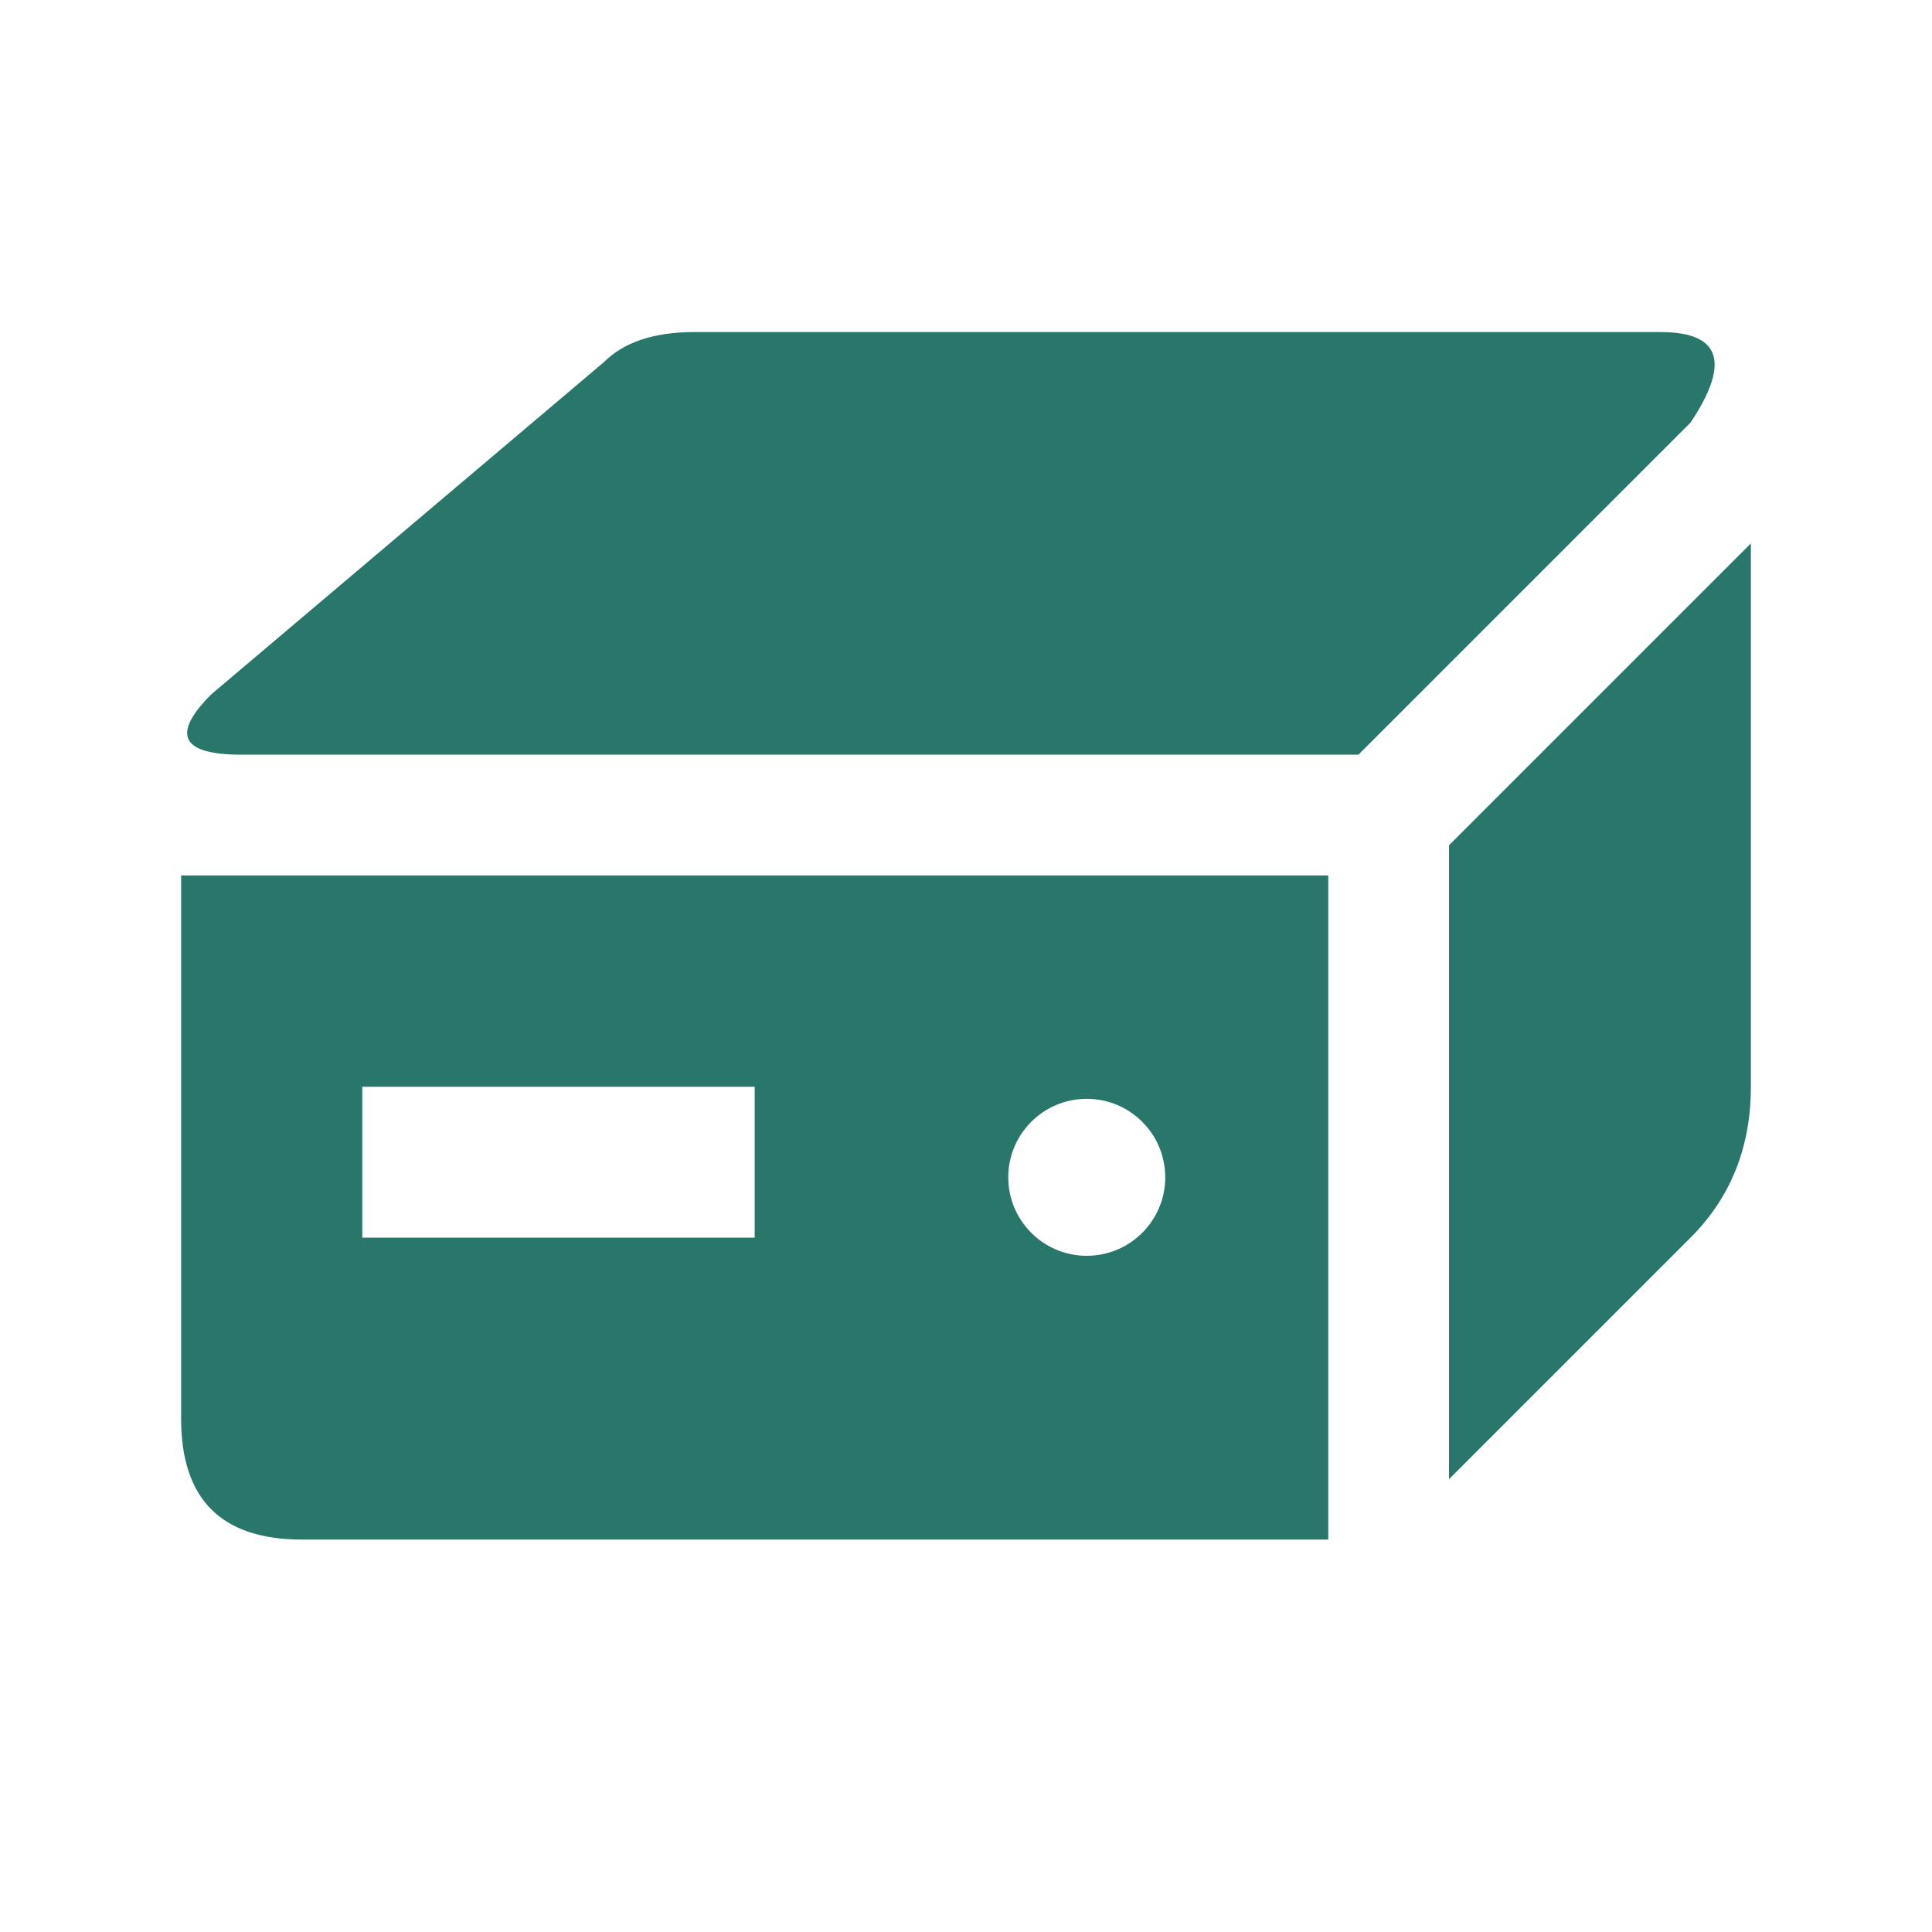
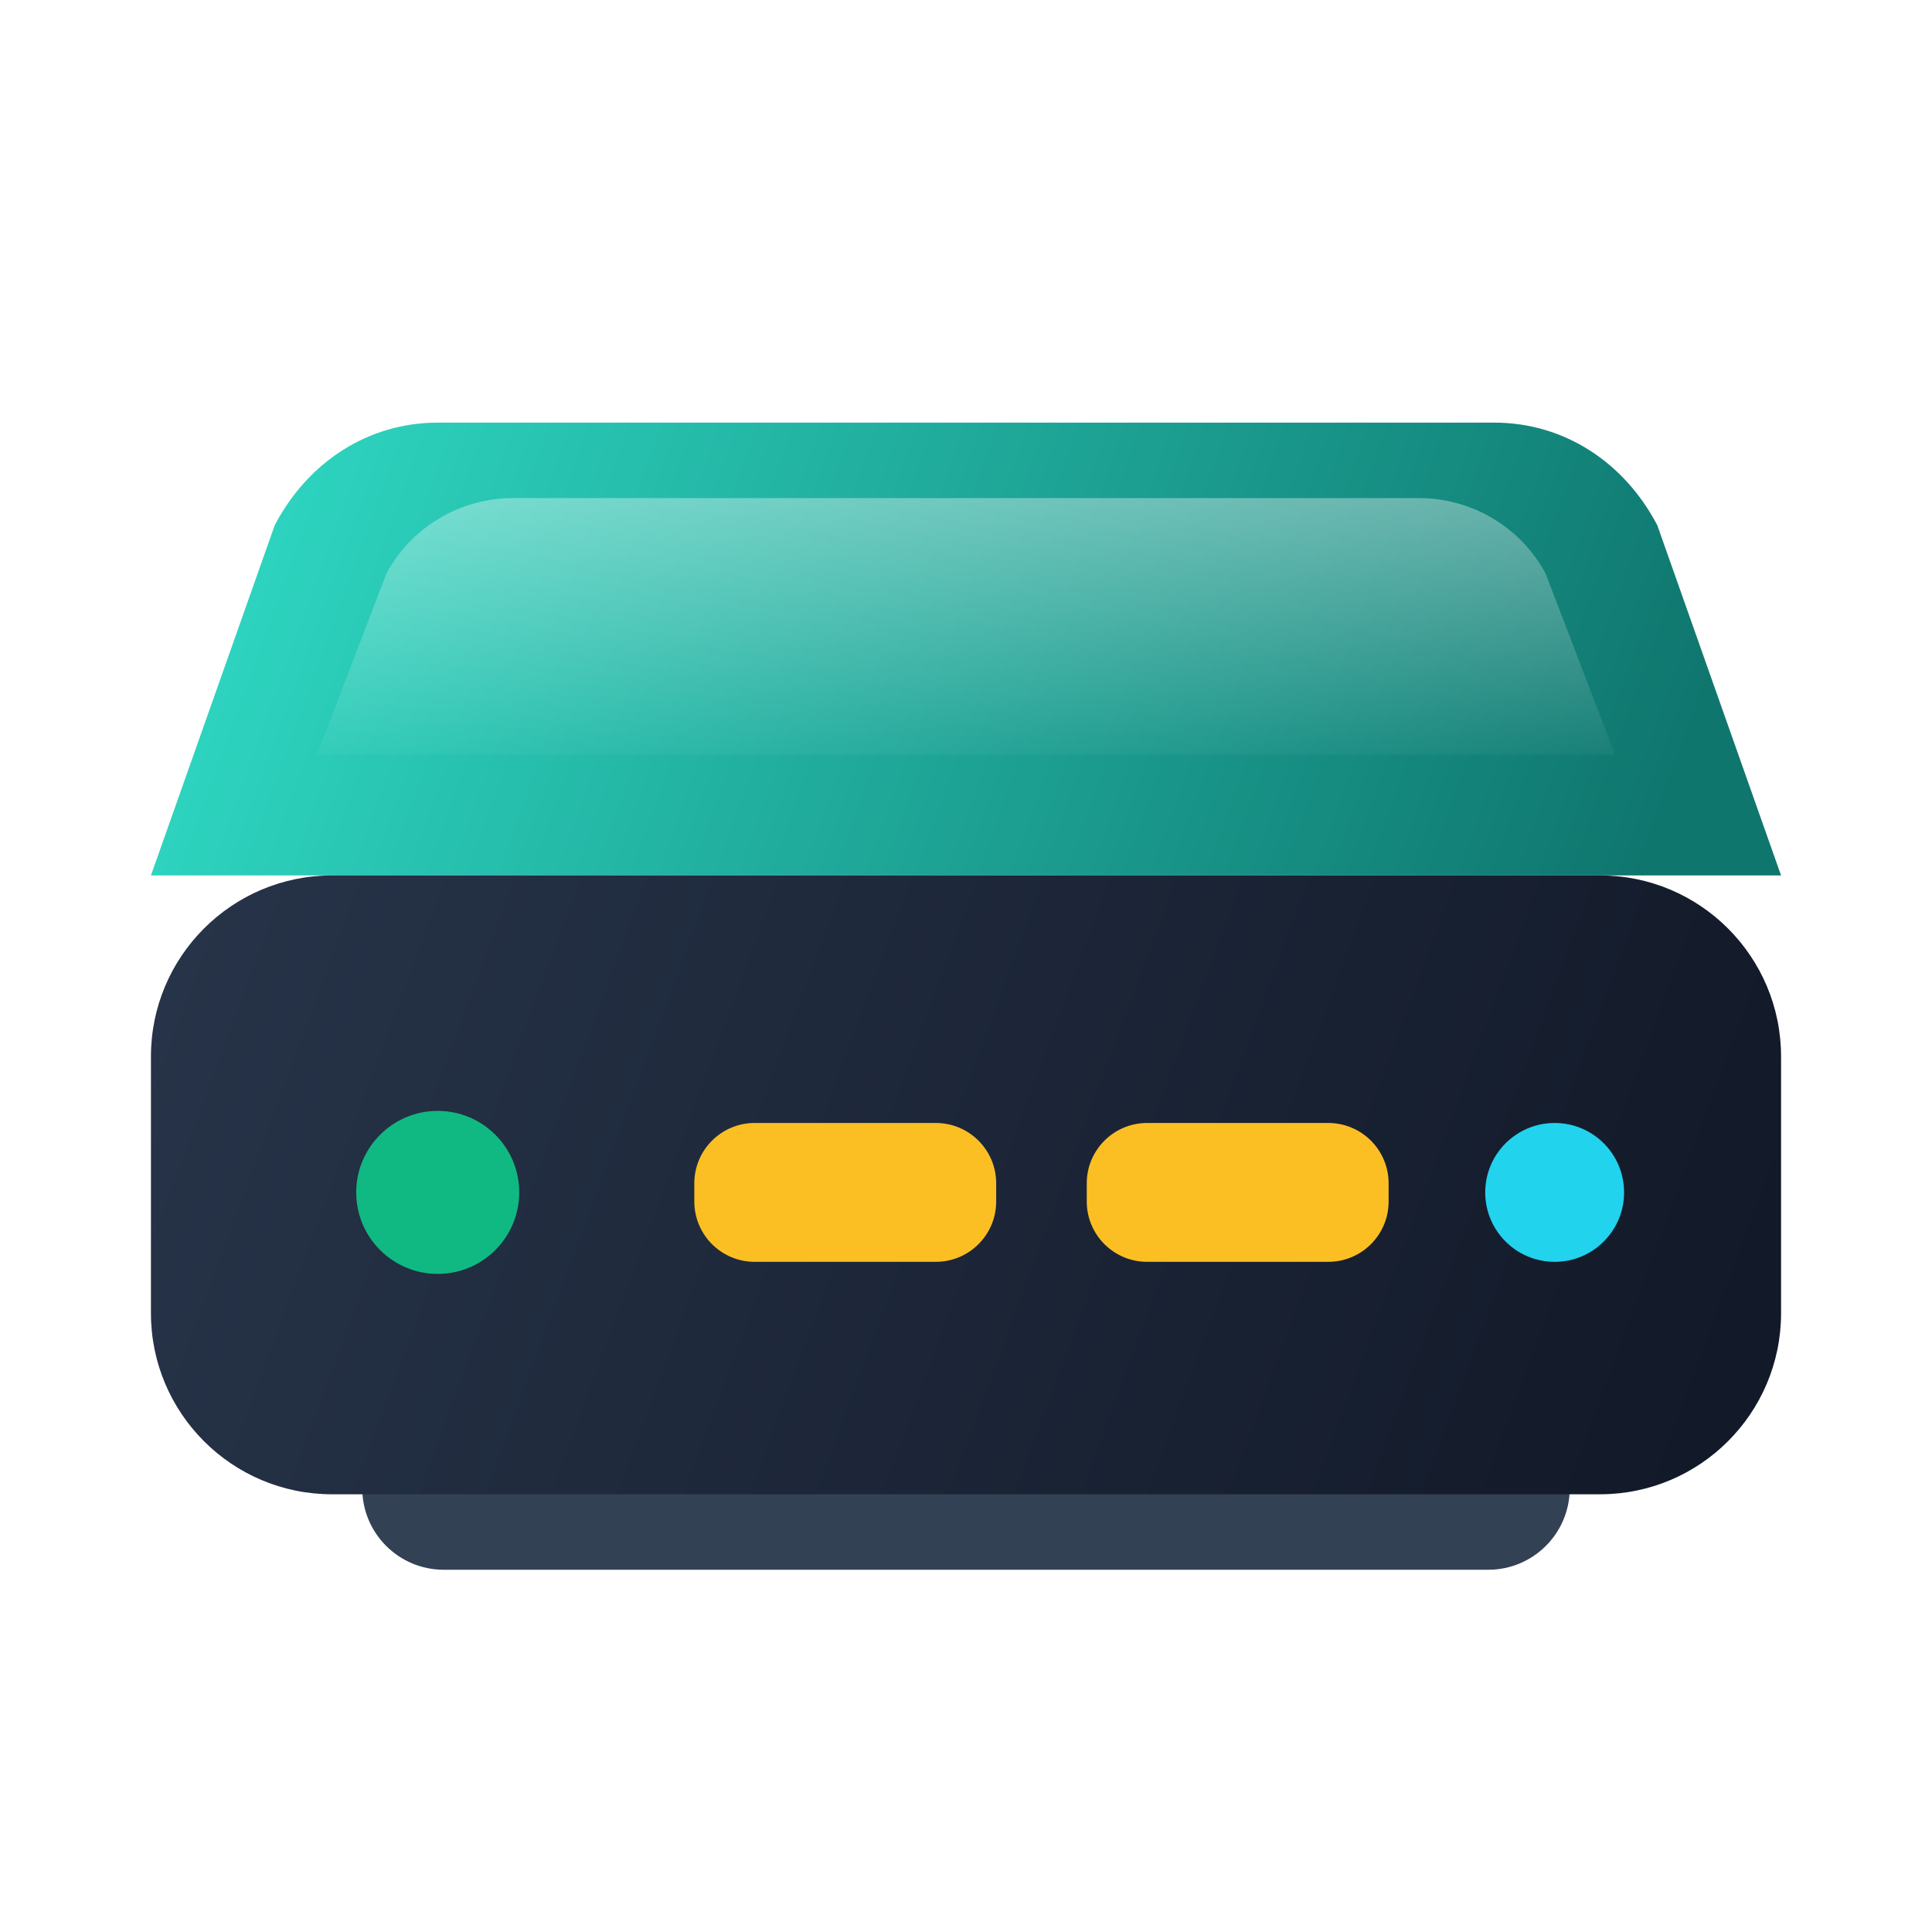
- <svg xmlns="http://www.w3.org/2000/svg" viewBox="0 0 64 64" fill="#28776A">
-   <path fill-rule="evenodd" d="M7 23L20 12Q21 11 23 11H55Q58 11 56 14L45 25H8Q5 25 7 23Z" />
-   <path fill-rule="evenodd" d="M6 29H44V51H10Q6 51 6 47Z M12 36h13v5h-13Z M33.4 39a2.6 2.6 0 1 0 5.2 0a2.6 2.6 0 1 0 -5.2 0Z" />
-   <path fill-rule="evenodd" d="M48 28L58 18V36Q58 39 56 41L48 49Z" />
+ <svg xmlns="http://www.w3.org/2000/svg" viewBox="0 0 64 64">
+   <defs>
+     <linearGradient id="mpTop" x1="10" y1="14" x2="54" y2="30" gradientUnits="userSpaceOnUse">
+       <stop stop-color="#2DD4BF" />
+       <stop offset="1" stop-color="#0F766E" />
+     </linearGradient>
+     <linearGradient id="mpGloss" x1="32" y1="16" x2="32" y2="26" gradientUnits="userSpaceOnUse">
+       <stop stop-color="#FFFFFF" stop-opacity="0.38" />
+       <stop offset="1" stop-color="#FFFFFF" stop-opacity="0" />
+     </linearGradient>
+     <linearGradient id="mpFront" x1="5" y1="29" x2="59" y2="49" gradientUnits="userSpaceOnUse">
+       <stop stop-color="#273449" />
+       <stop offset="1" stop-color="#111827" />
+     </linearGradient>
+   </defs>
+   <rect x="12" y="46.5" width="40" height="5.5" rx="2.7" fill="#334155" />
+   <path fill="url(#mpTop)" d="M14.5 14H49.5C51.8 14 53.8 15.3 54.9 17.4L59 29H5L9.1 17.4C10.2 15.3 12.2 14 14.5 14Z" />
+   <path fill="url(#mpGloss)" d="M17 16.5H47C48.8 16.5 50.4 17.5 51.2 19L53.5 25H10.5L12.8 19C13.6 17.5 15.2 16.5 17 16.5Z" />
+   <rect x="5" y="29" width="54" height="20.5" rx="6" fill="url(#mpFront)" />
+   <ellipse cx="14.5" cy="39.5" rx="2.7" ry="2.7" fill="#10B981" />
+   <rect x="23" y="37.2" width="10" height="4.6" rx="2" fill="#FBBF24" />
+   <rect x="36" y="37.2" width="10" height="4.6" rx="2" fill="#FBBF24" />
+   <ellipse cx="51.5" cy="39.5" rx="2.3" ry="2.3" fill="#22D3EE" />
</svg>
